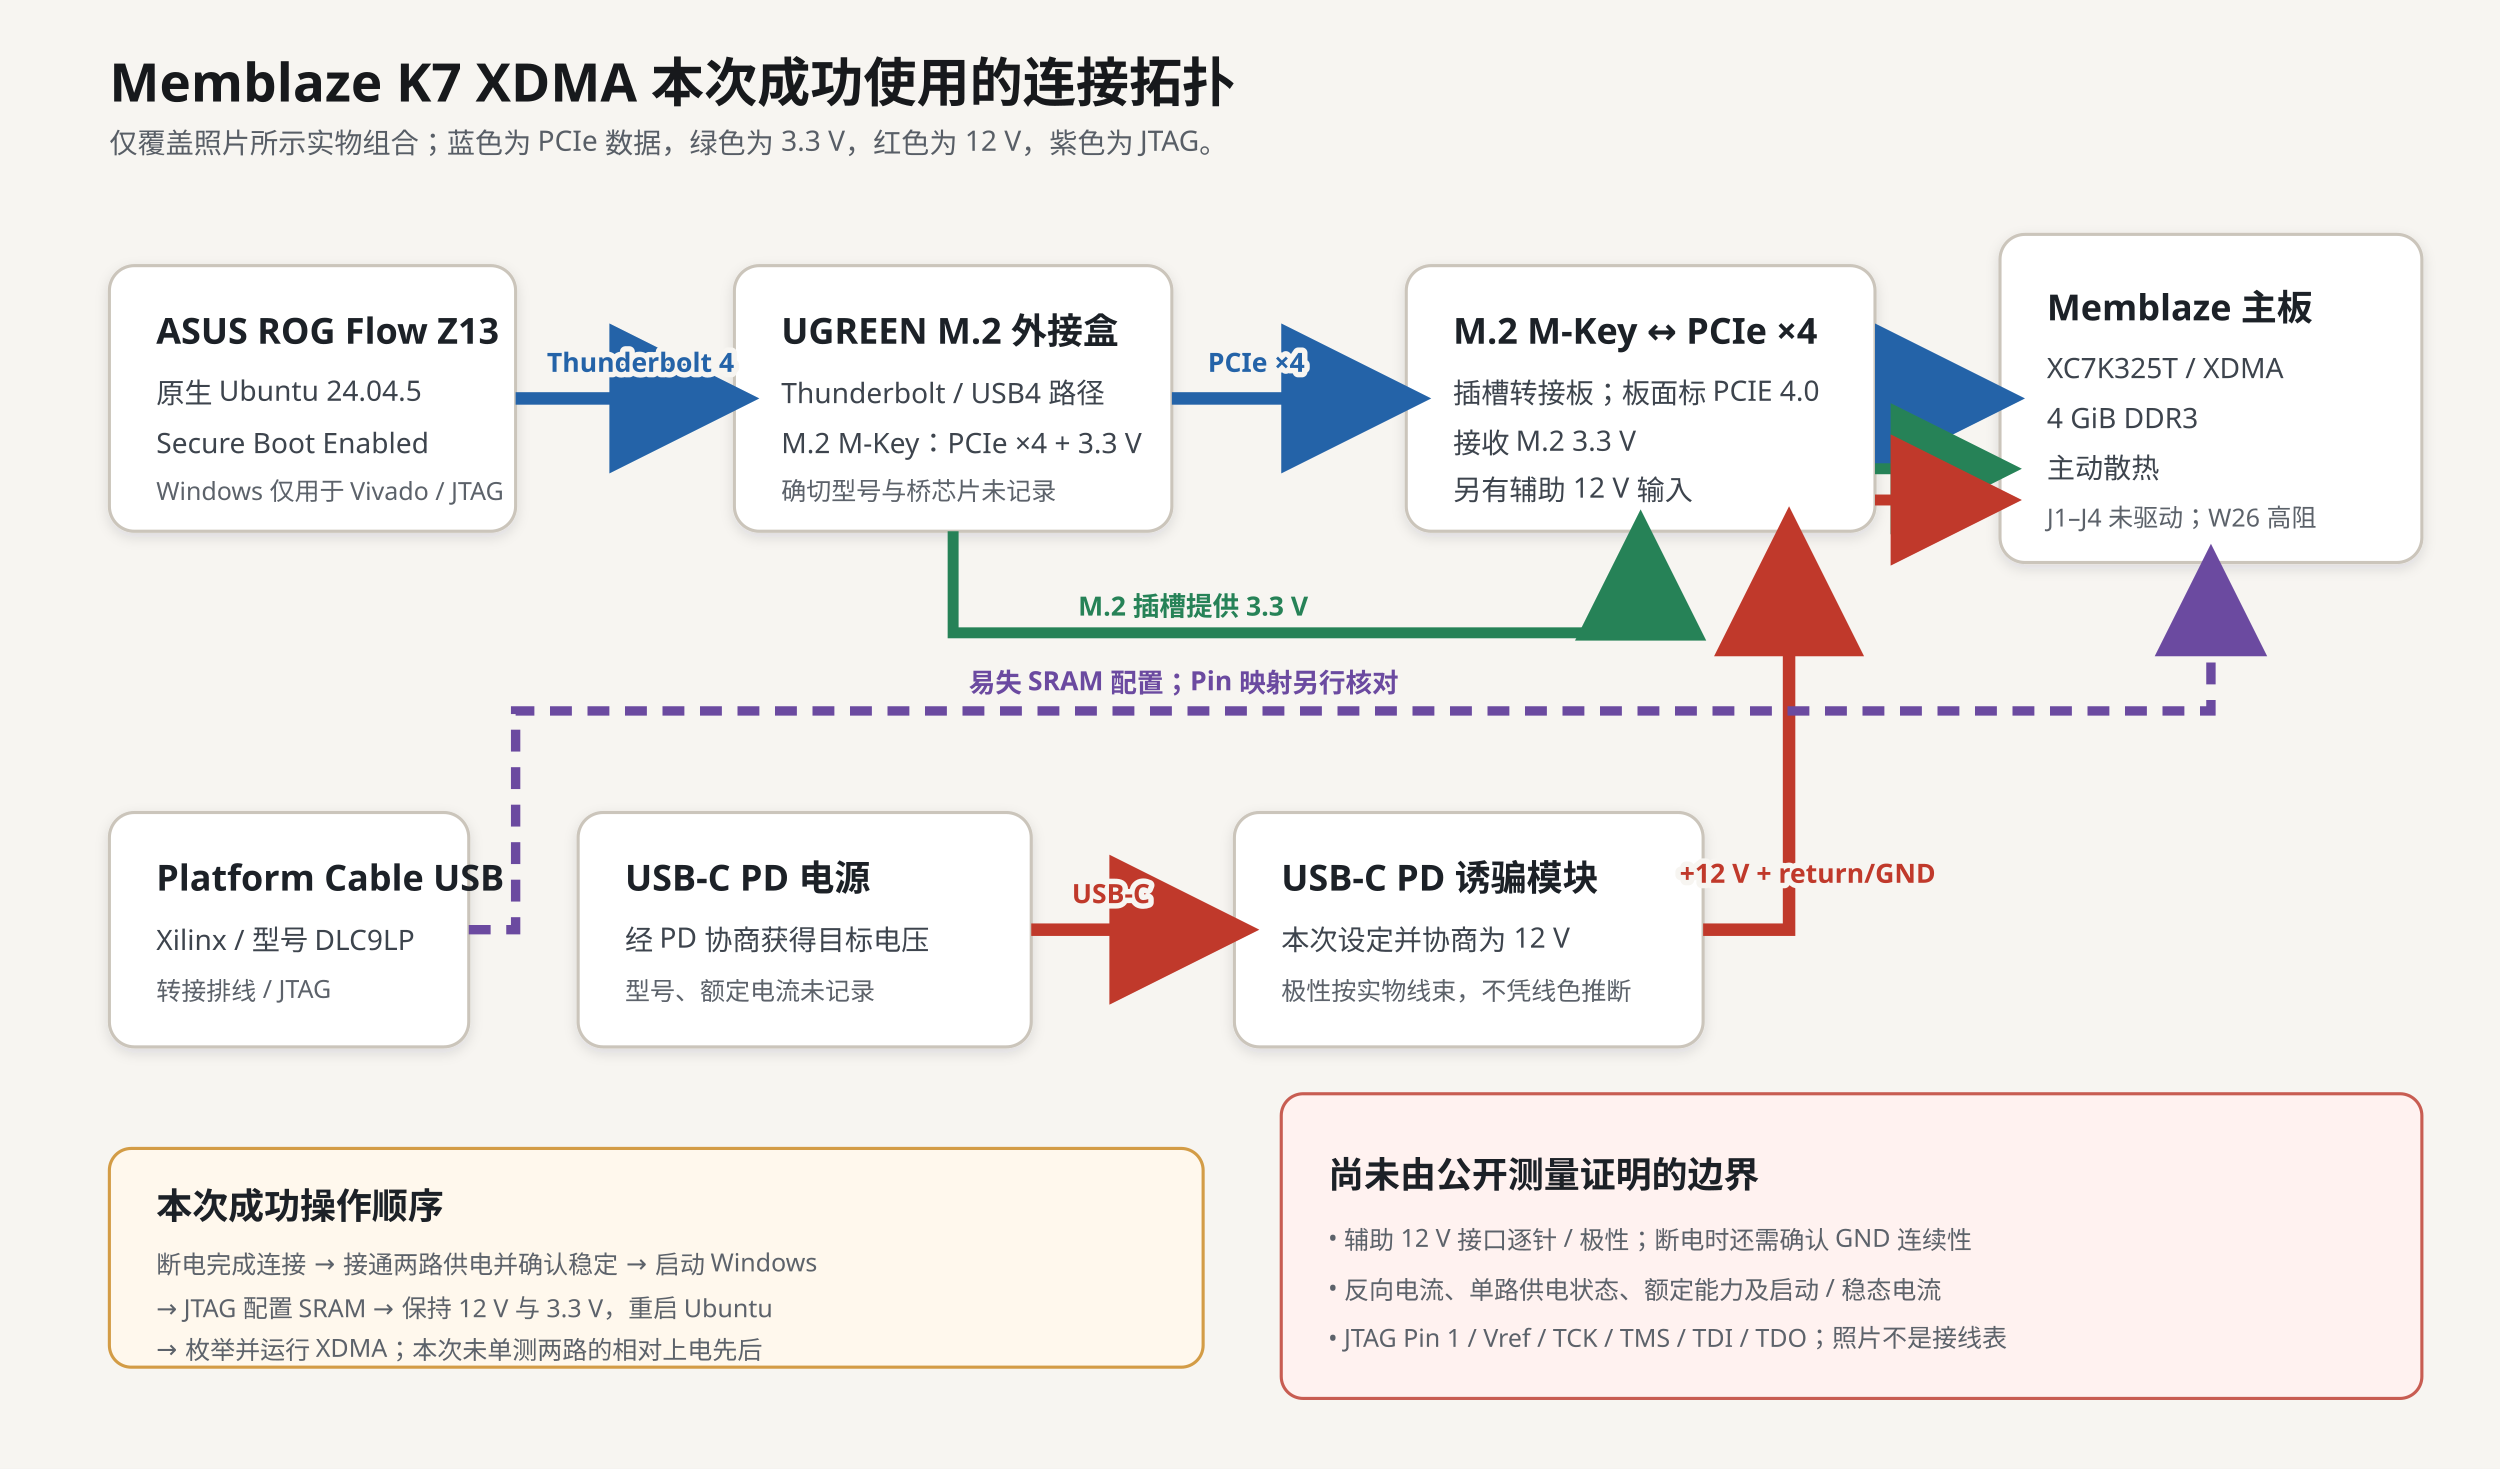
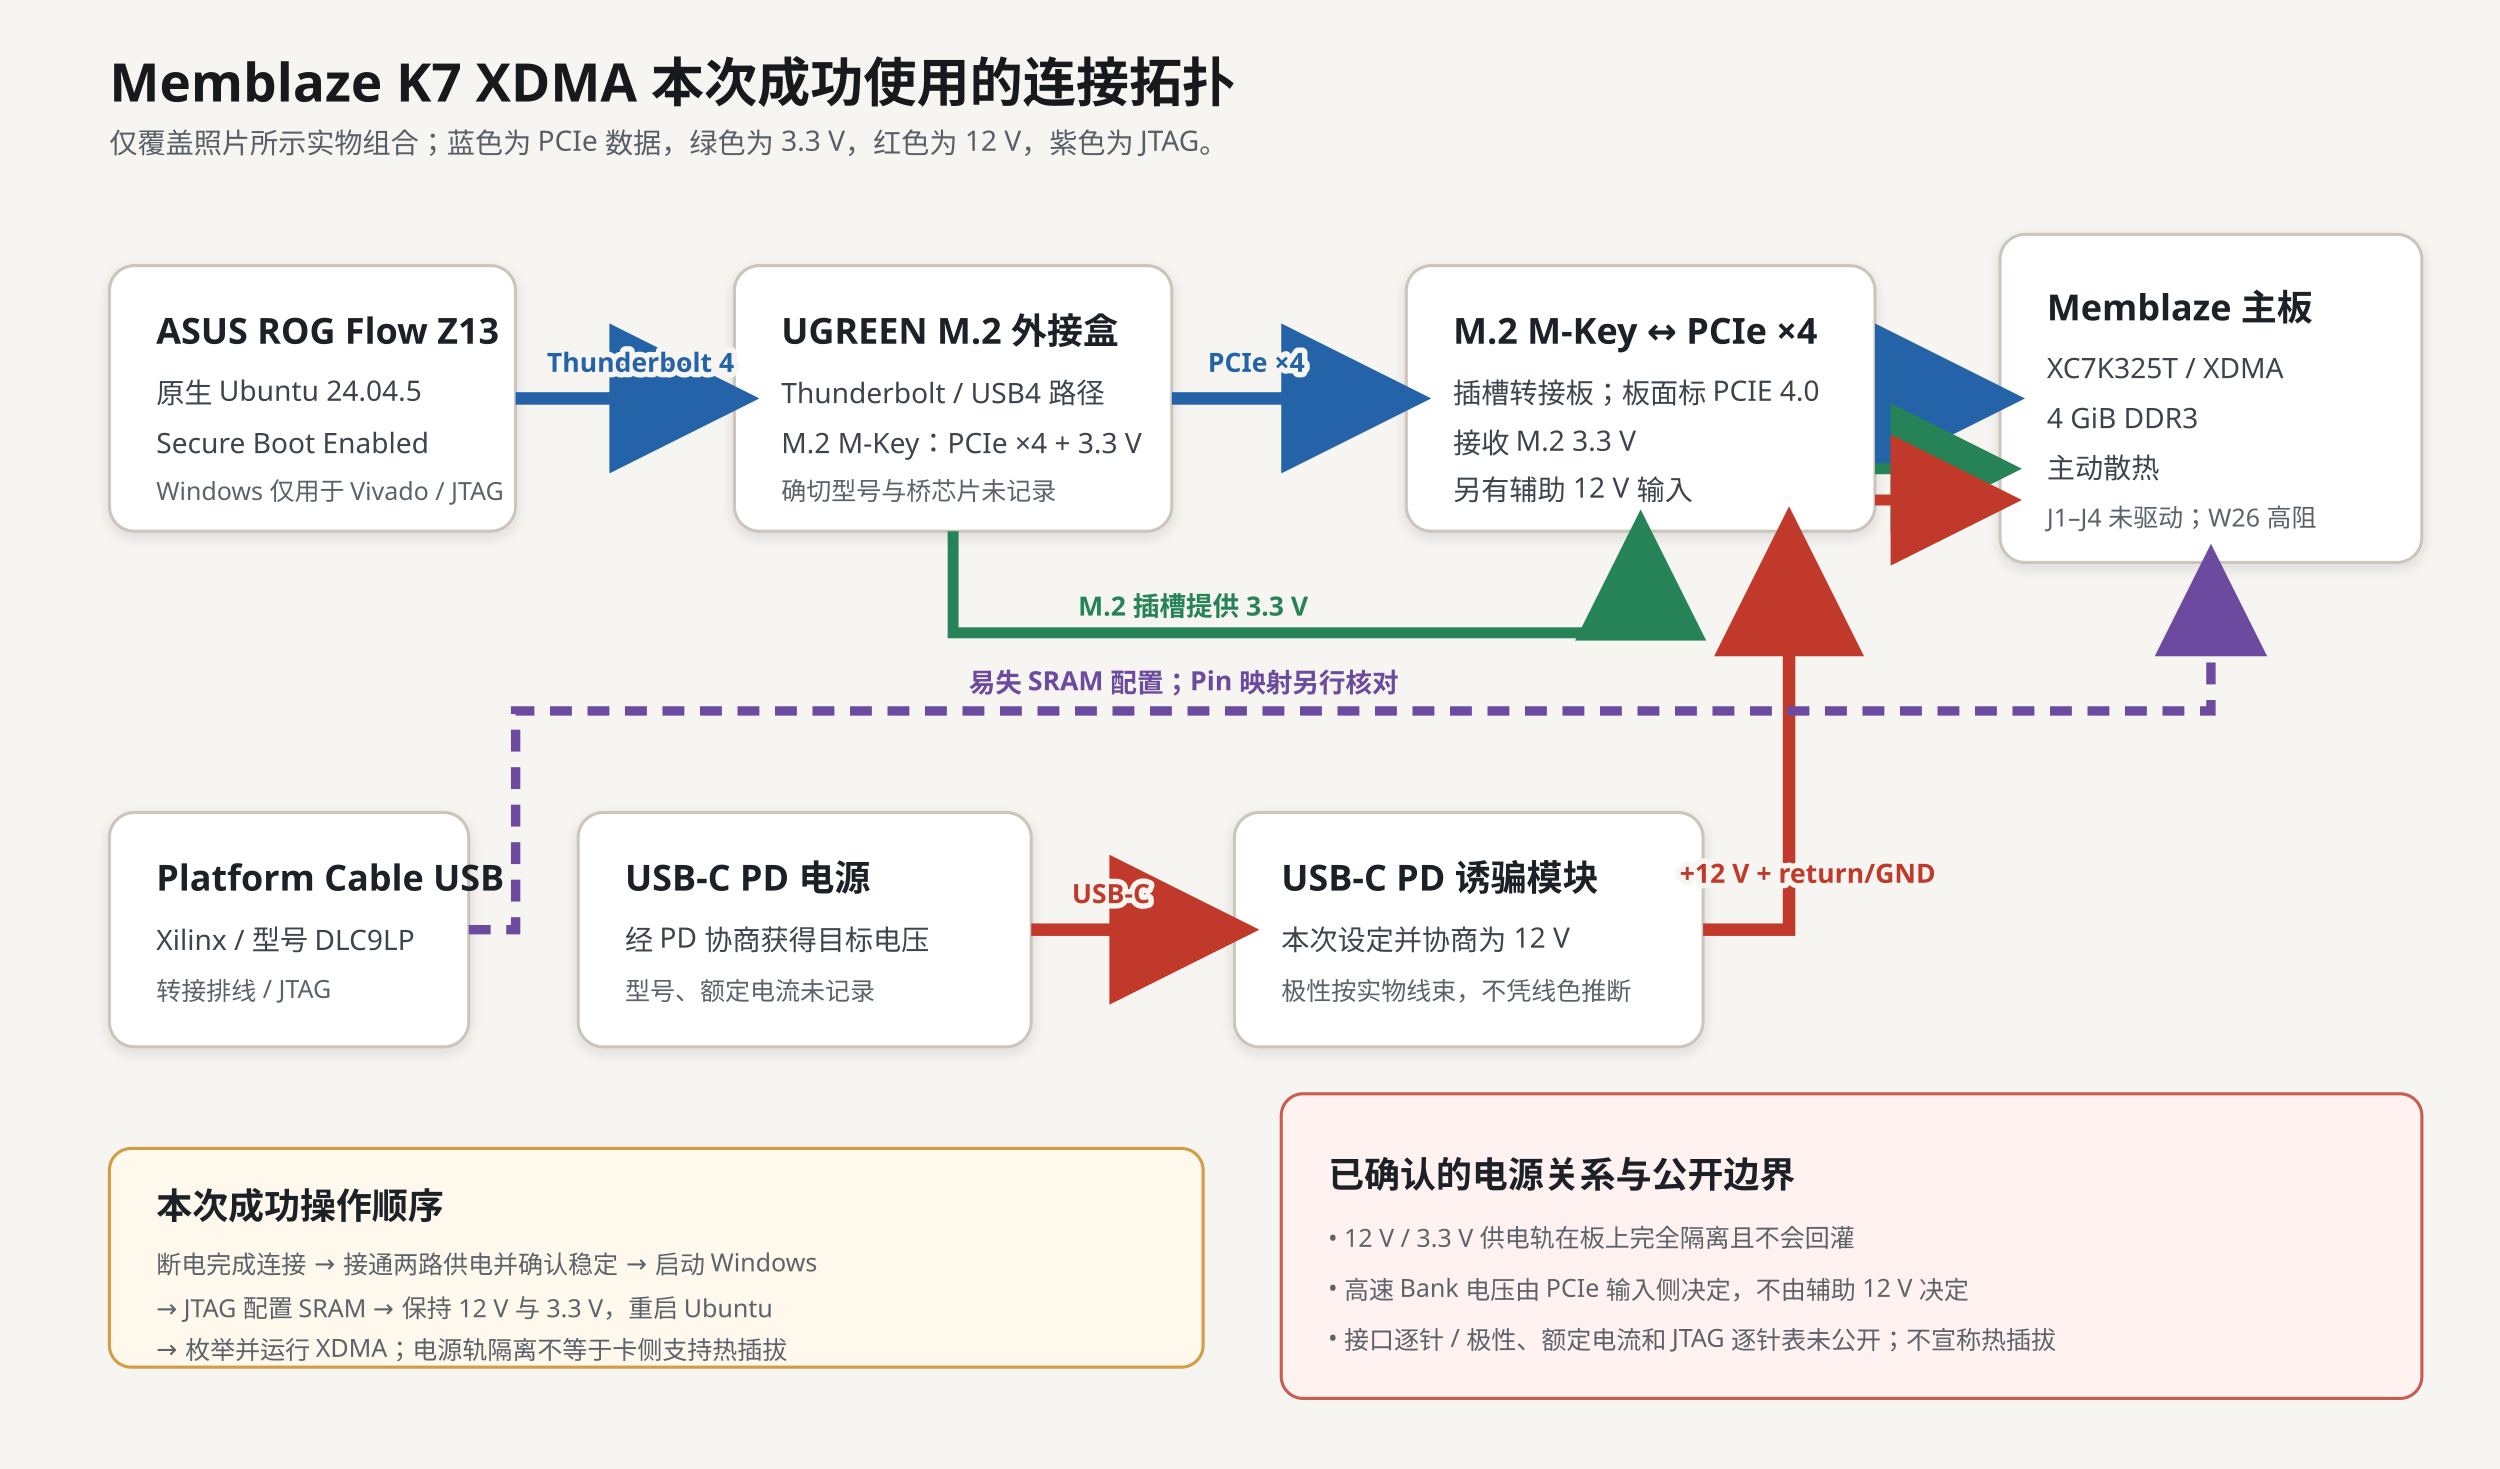
<svg xmlns="http://www.w3.org/2000/svg" width="1600" height="940" viewBox="0 0 1600 940" role="img" aria-labelledby="title desc">
  <defs>
    <marker id="arrow-blue" markerWidth="12" markerHeight="12" refX="10" refY="6" orient="auto">
      <path d="M0,0 L12,6 L0,12 Z" fill="#2463a8" />
    </marker>
    <marker id="arrow-red" markerWidth="12" markerHeight="12" refX="10" refY="6" orient="auto">
      <path d="M0,0 L12,6 L0,12 Z" fill="#c0392b" />
    </marker>
    <marker id="arrow-green" markerWidth="12" markerHeight="12" refX="10" refY="6" orient="auto">
      <path d="M0,0 L12,6 L0,12 Z" fill="#268257" />
    </marker>
    <marker id="arrow-purple" markerWidth="12" markerHeight="12" refX="10" refY="6" orient="auto">
      <path d="M0,0 L12,6 L0,12 Z" fill="#6b4aa0" />
    </marker>
    <filter id="shadow" x="-10%" y="-10%" width="120%" height="130%">
      <feDropShadow dx="0" dy="3" stdDeviation="4" flood-color="#17202a" flood-opacity="0.12" />
    </filter>
    <style>
      .bg { fill: #f7f5f1; }
      .box { fill: #ffffff; stroke: #cbc5bb; stroke-width: 2; rx: 16; filter: url(#shadow); }
      .title { font: 700 34px "Segoe UI", "Noto Sans SC", sans-serif; fill: #17191c; }
      .subtitle { font: 18px "Segoe UI", "Noto Sans SC", sans-serif; fill: #585e66; }
      .name { font: 700 23px "Segoe UI", "Noto Sans SC", sans-serif; fill: #1c2127; }
      .text { font: 18px "Segoe UI", "Noto Sans SC", sans-serif; fill: #3d444d; }
      .small { font: 16px "Segoe UI", "Noto Sans SC", sans-serif; fill: #5c626a; }
      .wire-label { font: 700 17px "Segoe UI", "Noto Sans SC", sans-serif; paint-order: stroke; stroke: #f7f5f1; stroke-width: 7; stroke-linejoin: round; }
      .note { fill: #fff8ed; stroke: #d39c46; stroke-width: 2; rx: 14; }
      .limit { fill: #fff2f0; stroke: #c85d52; stroke-width: 2; rx: 14; }
    </style>
  </defs>
  <rect class="bg" x="0" y="0" width="1600" height="940" />
  <text class="title" x="70" y="65">Memblaze K7 XDMA 本次成功使用的连接拓扑</text>
  <text class="subtitle" x="70" y="98">仅覆盖照片所示实物组合；蓝色为 PCIe 数据，绿色为 3.3 V，红色为 12 V，紫色为 JTAG。</text>
  <rect class="box" x="70" y="170" width="260" height="170" />
  <text class="name" x="100" y="220">ASUS ROG Flow Z13</text>
  <text class="text" x="100" y="258">原生 Ubuntu 24.04.5</text>
  <text class="text" x="100" y="290">Secure Boot Enabled</text>
  <text class="small" x="100" y="320">Windows 仅用于 Vivado / JTAG</text>
  <rect class="box" x="470" y="170" width="280" height="170" />
  <text class="name" x="500" y="220">UGREEN M.2 外接盒</text>
  <text class="text" x="500" y="258">Thunderbolt / USB4 路径</text>
  <text class="text" x="500" y="290">M.2 M-Key：PCIe ×4 + 3.3 V</text>
  <text class="small" x="500" y="320">确切型号与桥芯片未记录</text>
  <rect class="box" x="900" y="170" width="300" height="170" />
  <text class="name" x="930" y="220">M.2 M-Key ↔ PCIe ×4</text>
  <text class="text" x="930" y="258">插槽转接板；板面标 PCIE 4.0</text>
  <text class="text" x="930" y="290">接收 M.2 3.3 V</text>
  <text class="text" x="930" y="320">另有辅助 12 V 输入</text>
  <rect class="box" x="1280" y="150" width="270" height="210" />
  <text class="name" x="1310" y="205">Memblaze 主板</text>
  <text class="text" x="1310" y="242">XC7K325T / XDMA</text>
  <text class="text" x="1310" y="274">4 GiB DDR3</text>
  <text class="text" x="1310" y="306">主动散热</text>
  <text class="small" x="1310" y="337">J1–J4 未驱动；W26 高阻</text>
  <path d="M330 255 H470" fill="none" stroke="#2463a8" stroke-width="8" marker-end="url(#arrow-blue)" />
  <text class="wire-label" x="350" y="238" fill="#2463a8">Thunderbolt 4</text>
  <path d="M750 255 H900" fill="none" stroke="#2463a8" stroke-width="8" marker-end="url(#arrow-blue)" />
  <text class="wire-label" x="773" y="238" fill="#2463a8">PCIe ×4</text>
  <path d="M1200 255 H1280" fill="none" stroke="#2463a8" stroke-width="8" marker-end="url(#arrow-blue)" />
  <path d="M610 340 V405 H1050 V340" fill="none" stroke="#268257" stroke-width="7" marker-end="url(#arrow-green)" />
  <text class="wire-label" x="690" y="394" fill="#268257">M.2 插槽提供 3.3 V</text>
  <path d="M1200 300 H1280" fill="none" stroke="#268257" stroke-width="7" marker-end="url(#arrow-green)" />
  <rect class="box" x="370" y="520" width="290" height="150" />
  <text class="name" x="400" y="570">USB-C PD 电源</text>
  <text class="text" x="400" y="608">经 PD 协商获得目标电压</text>
  <text class="small" x="400" y="640">型号、额定电流未记录</text>
  <rect class="box" x="790" y="520" width="300" height="150" />
  <text class="name" x="820" y="570">USB-C PD 诱骗模块</text>
  <text class="text" x="820" y="608">本次设定并协商为 12 V</text>
  <text class="small" x="820" y="640">极性按实物线束，不凭线色推断</text>
  <path d="M660 595 H790" fill="none" stroke="#c0392b" stroke-width="8" marker-end="url(#arrow-red)" />
  <text class="wire-label" x="686" y="578" fill="#c0392b">USB-C</text>
  <path d="M1090 595 H1145 V340" fill="none" stroke="#c0392b" stroke-width="8" marker-end="url(#arrow-red)" />
  <text class="wire-label" x="1075" y="565" fill="#c0392b">+12 V + return/GND</text>
  <path d="M1200 320 H1280" fill="none" stroke="#c0392b" stroke-width="7" marker-end="url(#arrow-red)" />
  <rect class="box" x="70" y="520" width="230" height="150" />
  <text class="name" x="100" y="570">Platform Cable USB</text>
  <text class="text" x="100" y="608">Xilinx / 型号 DLC9LP</text>
  <text class="small" x="100" y="640">转接排线 / JTAG</text>
  <path d="M300 595 H330 V455 H1415 V360" fill="none" stroke="#6b4aa0" stroke-width="6" stroke-dasharray="14 10" marker-end="url(#arrow-purple)" />
  <text class="wire-label" x="620" y="443" fill="#6b4aa0">易失 SRAM 配置；Pin 映射另行核对</text>
  <rect class="note" x="70" y="735" width="700" height="140" />
  <text class="name" x="100" y="780">本次成功操作顺序</text>
  <text class="small" x="100" y="815">断电完成连接 → 接通两路供电并确认稳定 → 启动 Windows</text>
  <text class="small" x="100" y="843">→ JTAG 配置 SRAM → 保持 12 V 与 3.3 V，重启 Ubuntu</text>
-   <text class="small" x="100" y="869">→ 枚举并运行 XDMA；本次未单测两路的相对上电先后</text>
+   <text class="small" x="100" y="869">→ 枚举并运行 XDMA；电源轨隔离不等于卡侧支持热插拔</text>
  <rect class="limit" x="820" y="700" width="730" height="195" />
-   <text class="name" x="850" y="760">尚未由公开测量证明的边界</text>
-   <text class="small" x="850" y="798">• 辅助 12 V 接口逐针 / 极性；断电时还需确认 GND 连续性</text>
-   <text class="small" x="850" y="830">• 反向电流、单路供电状态、额定能力及启动 / 稳态电流</text>
-   <text class="small" x="850" y="862">• JTAG Pin 1 / Vref / TCK / TMS / TDI / TDO；照片不是接线表</text>
+   <text class="name" x="850" y="760">已确认的电源关系与公开边界</text>
+   <text class="small" x="850" y="798">• 12 V / 3.3 V 供电轨在板上完全隔离且不会回灌</text>
+   <text class="small" x="850" y="830">• 高速 Bank 电压由 PCIe 输入侧决定，不由辅助 12 V 决定</text>
+   <text class="small" x="850" y="862">• 接口逐针 / 极性、额定电流和 JTAG 逐针表未公开；不宣称热插拔</text>
</svg>
